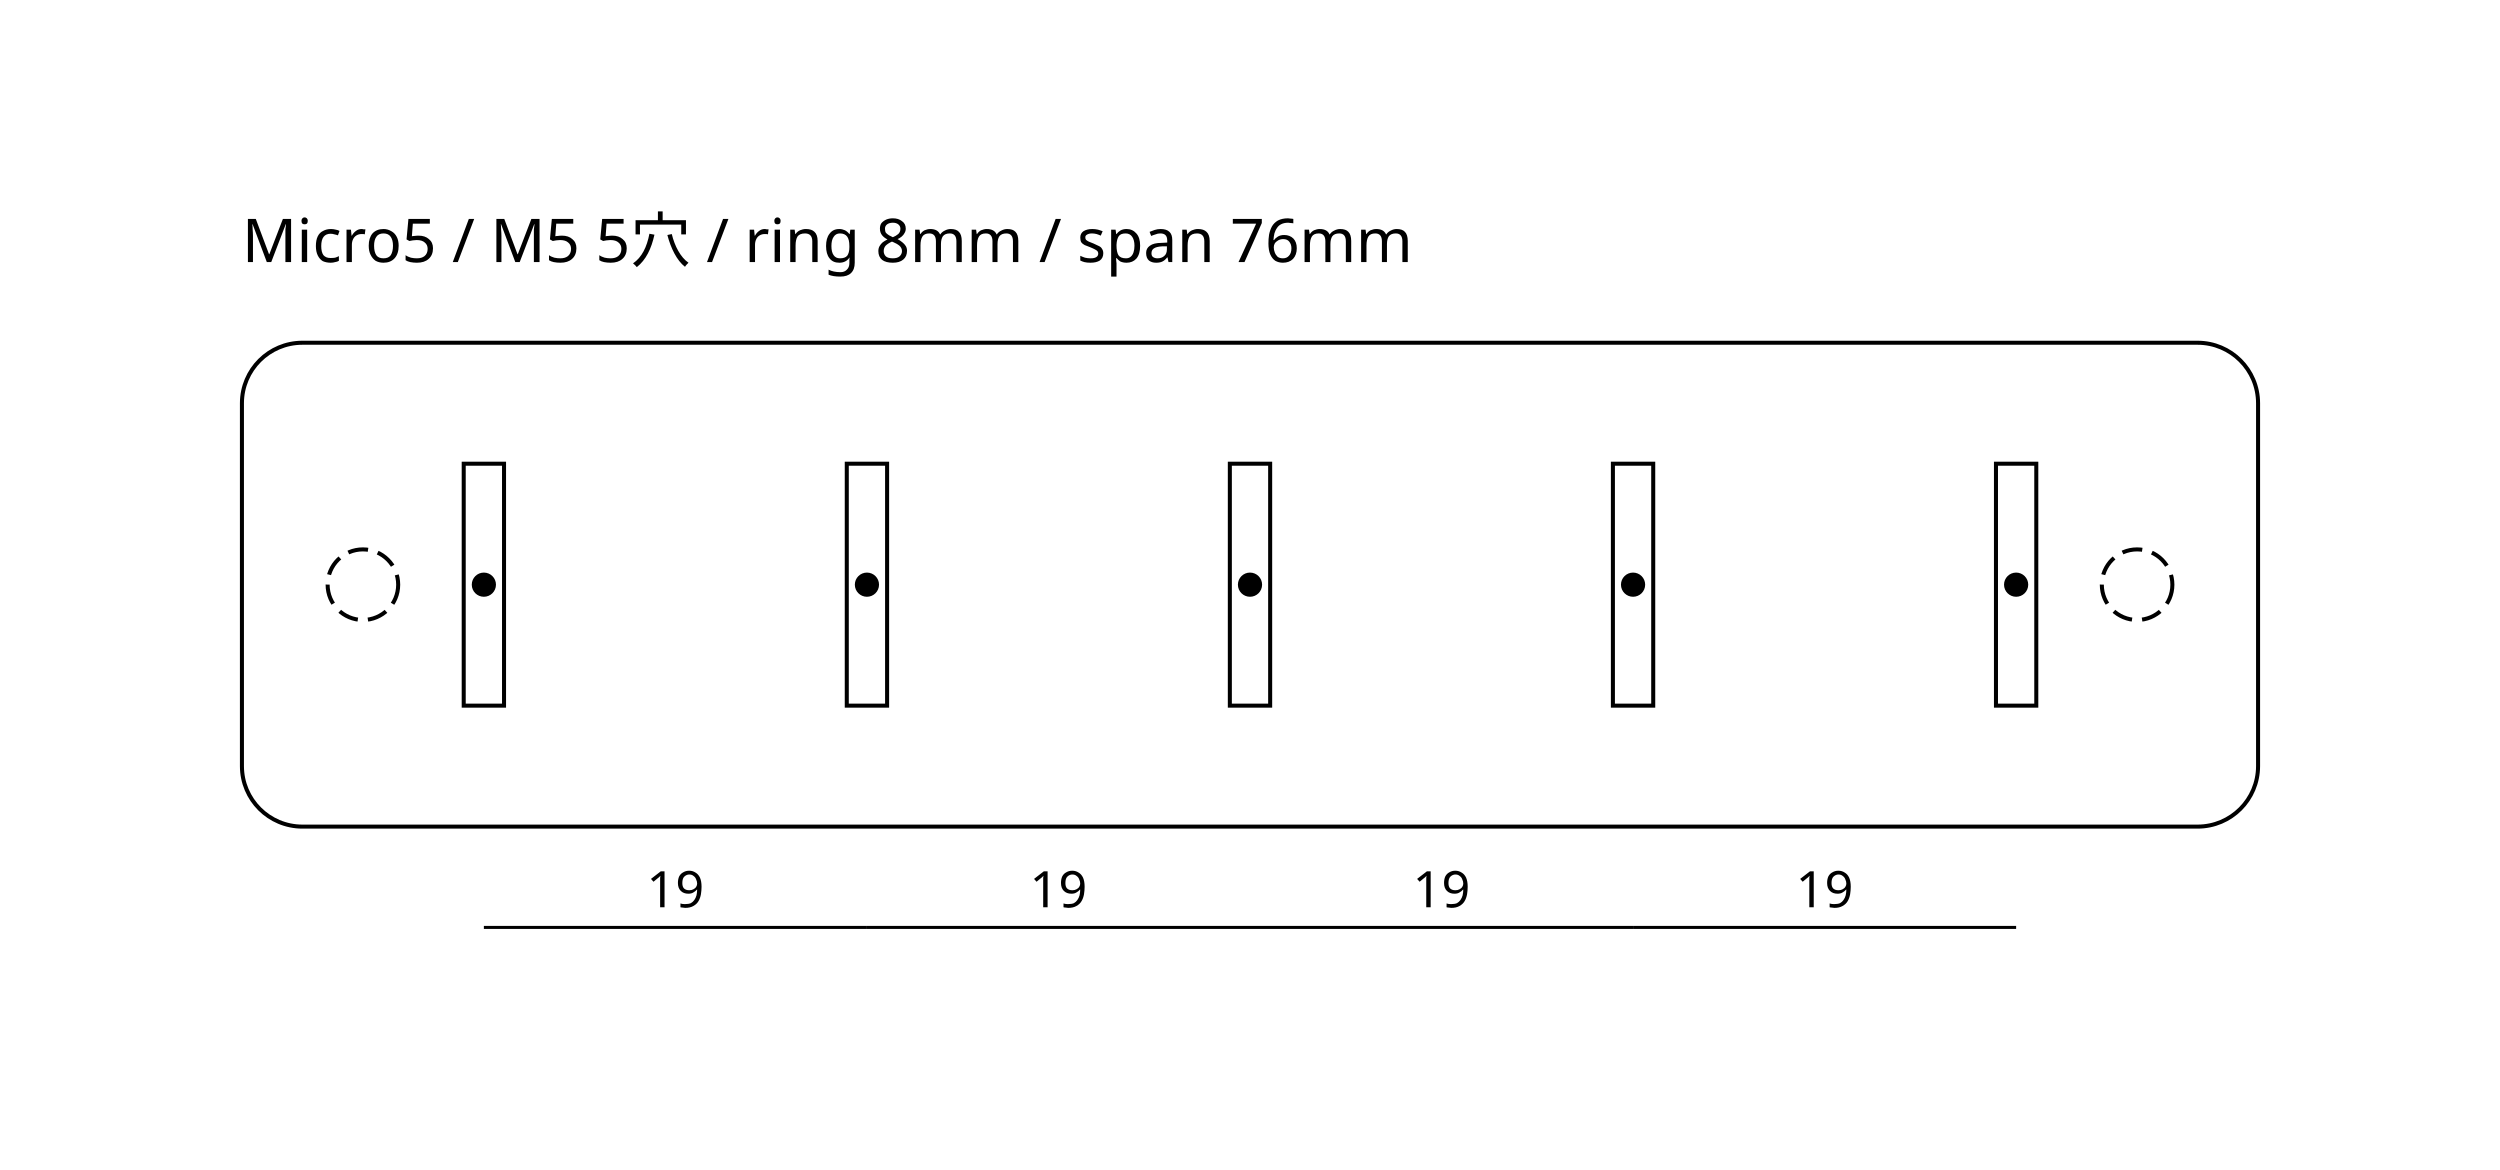
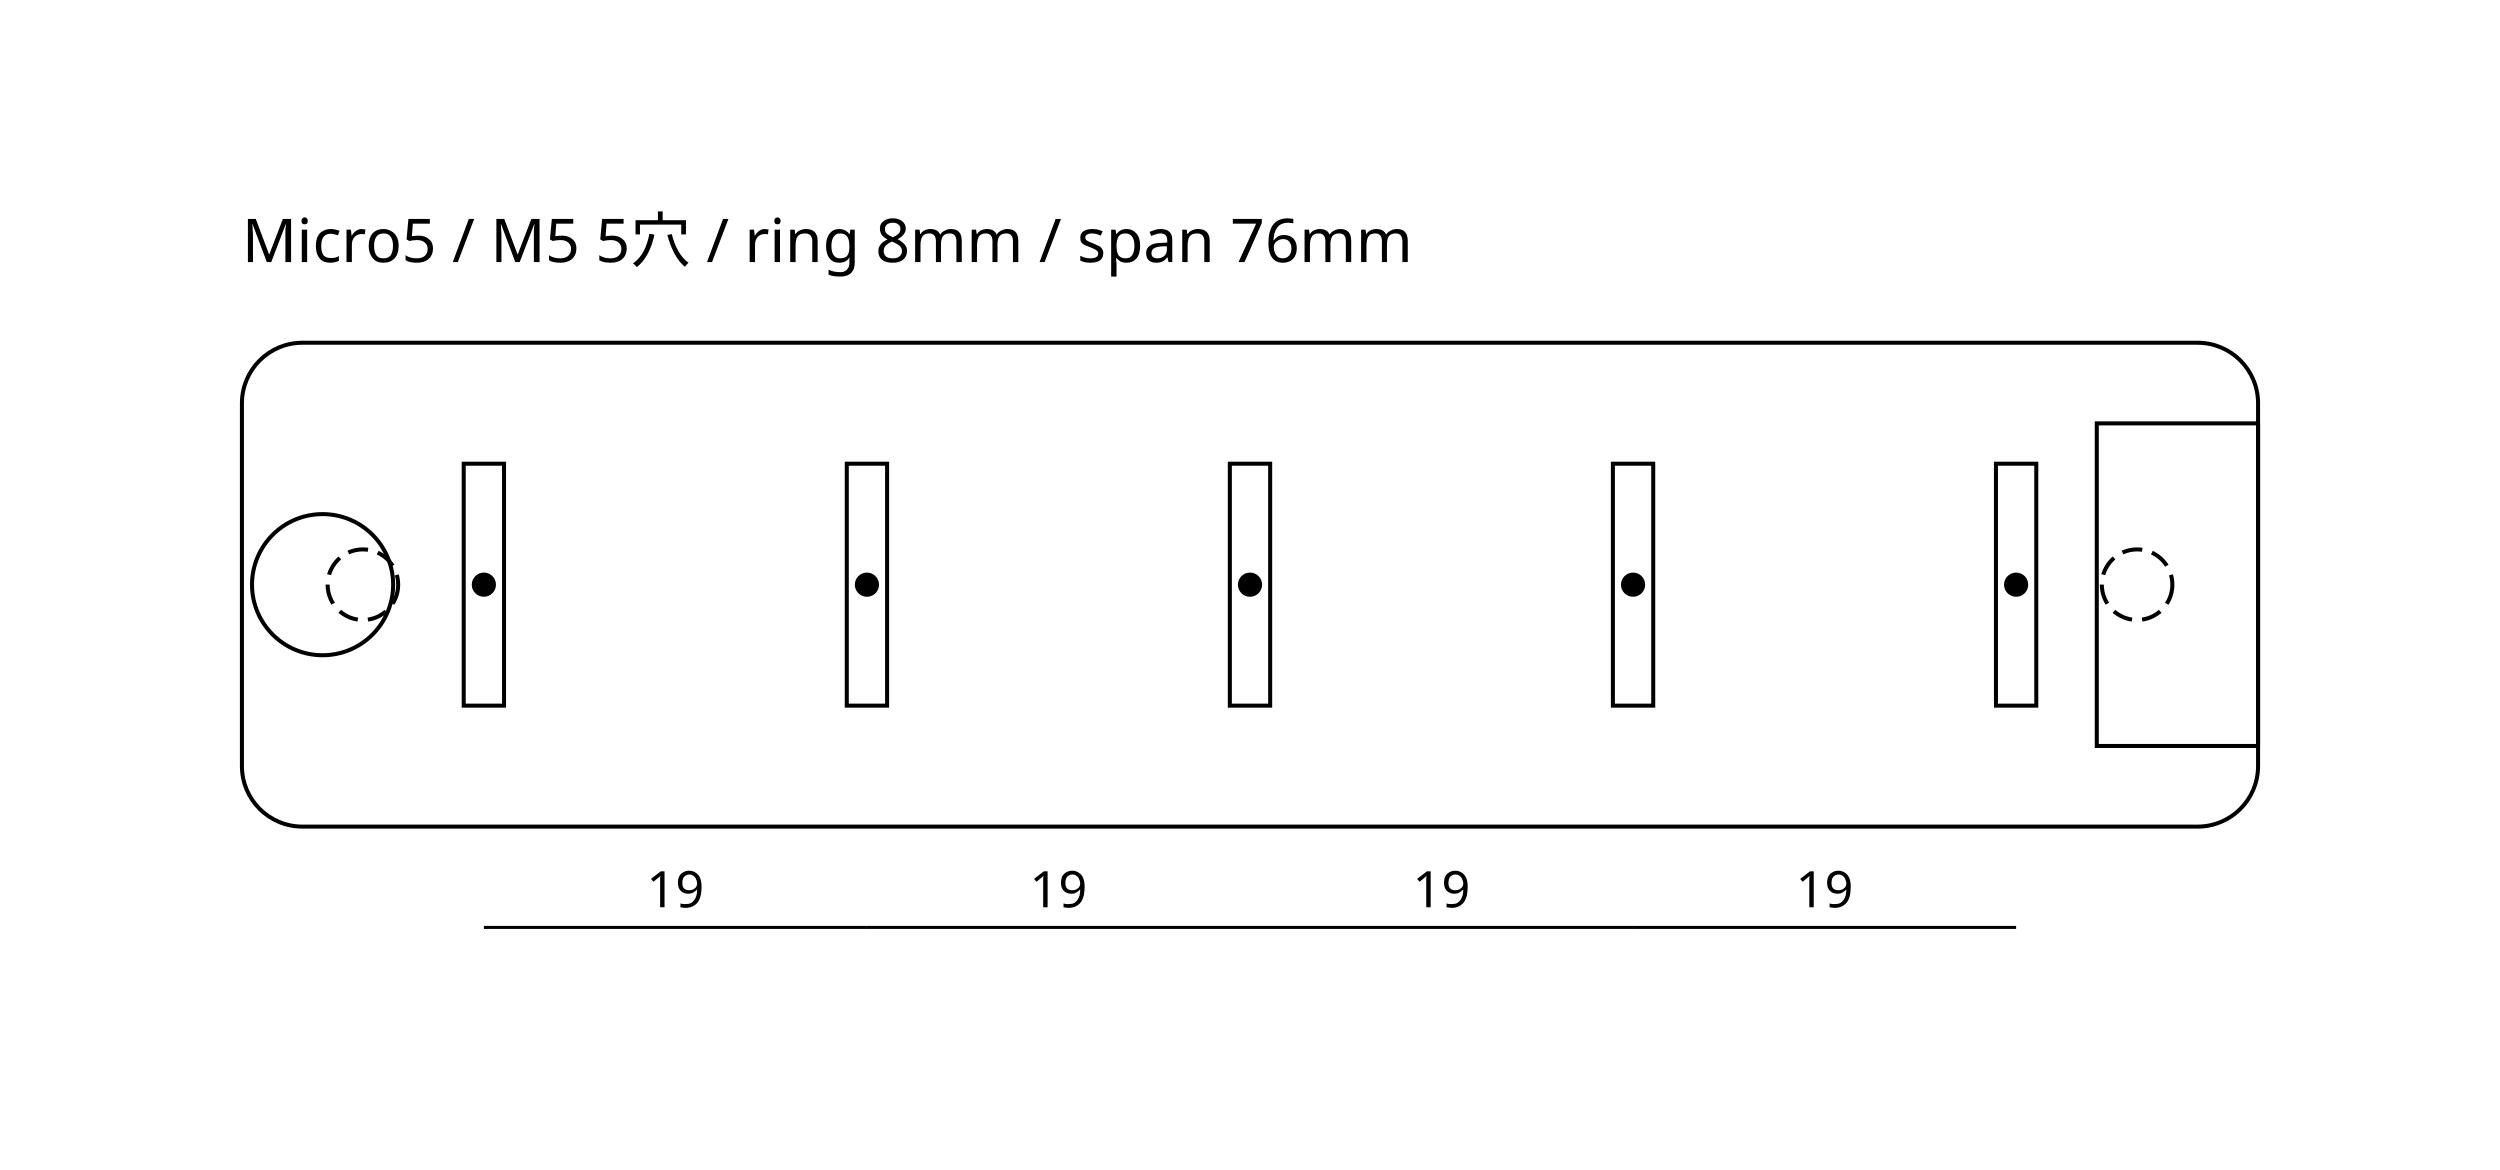
<svg xmlns="http://www.w3.org/2000/svg" width="124mm" height="58mm" viewBox="-62 -29 124 58">
  <g id="plan">
    <rect x="-50" y="-12" width="100" height="24" rx="3" fill="none" stroke="#000" stroke-width="0.2" />
    <rect x="-39" y="-6" width="2" height="12" fill="none" stroke="#000" stroke-width="0.2" />
    <circle cx="-38" cy="0" r="0.6" fill="#000" />
    <rect x="-20" y="-6" width="2" height="12" fill="none" stroke="#000" stroke-width="0.2" />
    <circle cx="-19" cy="0" r="0.6" fill="#000" />
    <rect x="-1" y="-6" width="2" height="12" fill="none" stroke="#000" stroke-width="0.2" />
    <circle cx="0" cy="0" r="0.6" fill="#000" />
    <rect x="18" y="-6" width="2" height="12" fill="none" stroke="#000" stroke-width="0.2" />
    <circle cx="19" cy="0" r="0.6" fill="#000" />
    <rect x="37" y="-6" width="2" height="12" fill="none" stroke="#000" stroke-width="0.2" />
    <circle cx="38" cy="0" r="0.6" fill="#000" />
    <circle cx="-44" cy="0" r="1.75" fill="none" stroke="#000" stroke-width="0.2" stroke-dasharray="1 0.5" />
    <circle cx="44" cy="0" r="1.75" fill="none" stroke="#000" stroke-width="0.2" stroke-dasharray="1 0.5" />
+     <rect class="mech" x="42" y="-8" width="8" height="16" fill="none" stroke="#000" stroke-width="0.2" />
+     <circle class="mech" cx="-46" cy="0" r="3.5" fill="none" stroke="#000" stroke-width="0.2" />
    <line x1="-38" y1="17" x2="-19" y2="17" stroke="#000" stroke-width="0.15" />
    <text x="-28.5" y="16" font-size="2.5" text-anchor="middle" font-family="sans-serif">19</text>
    <line x1="-19" y1="17" x2="0" y2="17" stroke="#000" stroke-width="0.15" />
    <text x="-9.5" y="16" font-size="2.5" text-anchor="middle" font-family="sans-serif">19</text>
    <line x1="0" y1="17" x2="19" y2="17" stroke="#000" stroke-width="0.15" />
    <text x="9.5" y="16" font-size="2.5" text-anchor="middle" font-family="sans-serif">19</text>
    <line x1="19" y1="17" x2="38" y2="17" stroke="#000" stroke-width="0.15" />
    <text x="28.5" y="16" font-size="2.5" text-anchor="middle" font-family="sans-serif">19</text>
    <text x="-50" y="-16" font-size="3" font-family="sans-serif">Micro5 / M5 5穴 / ring 8mm / span 76mm</text>
  </g>
</svg>
